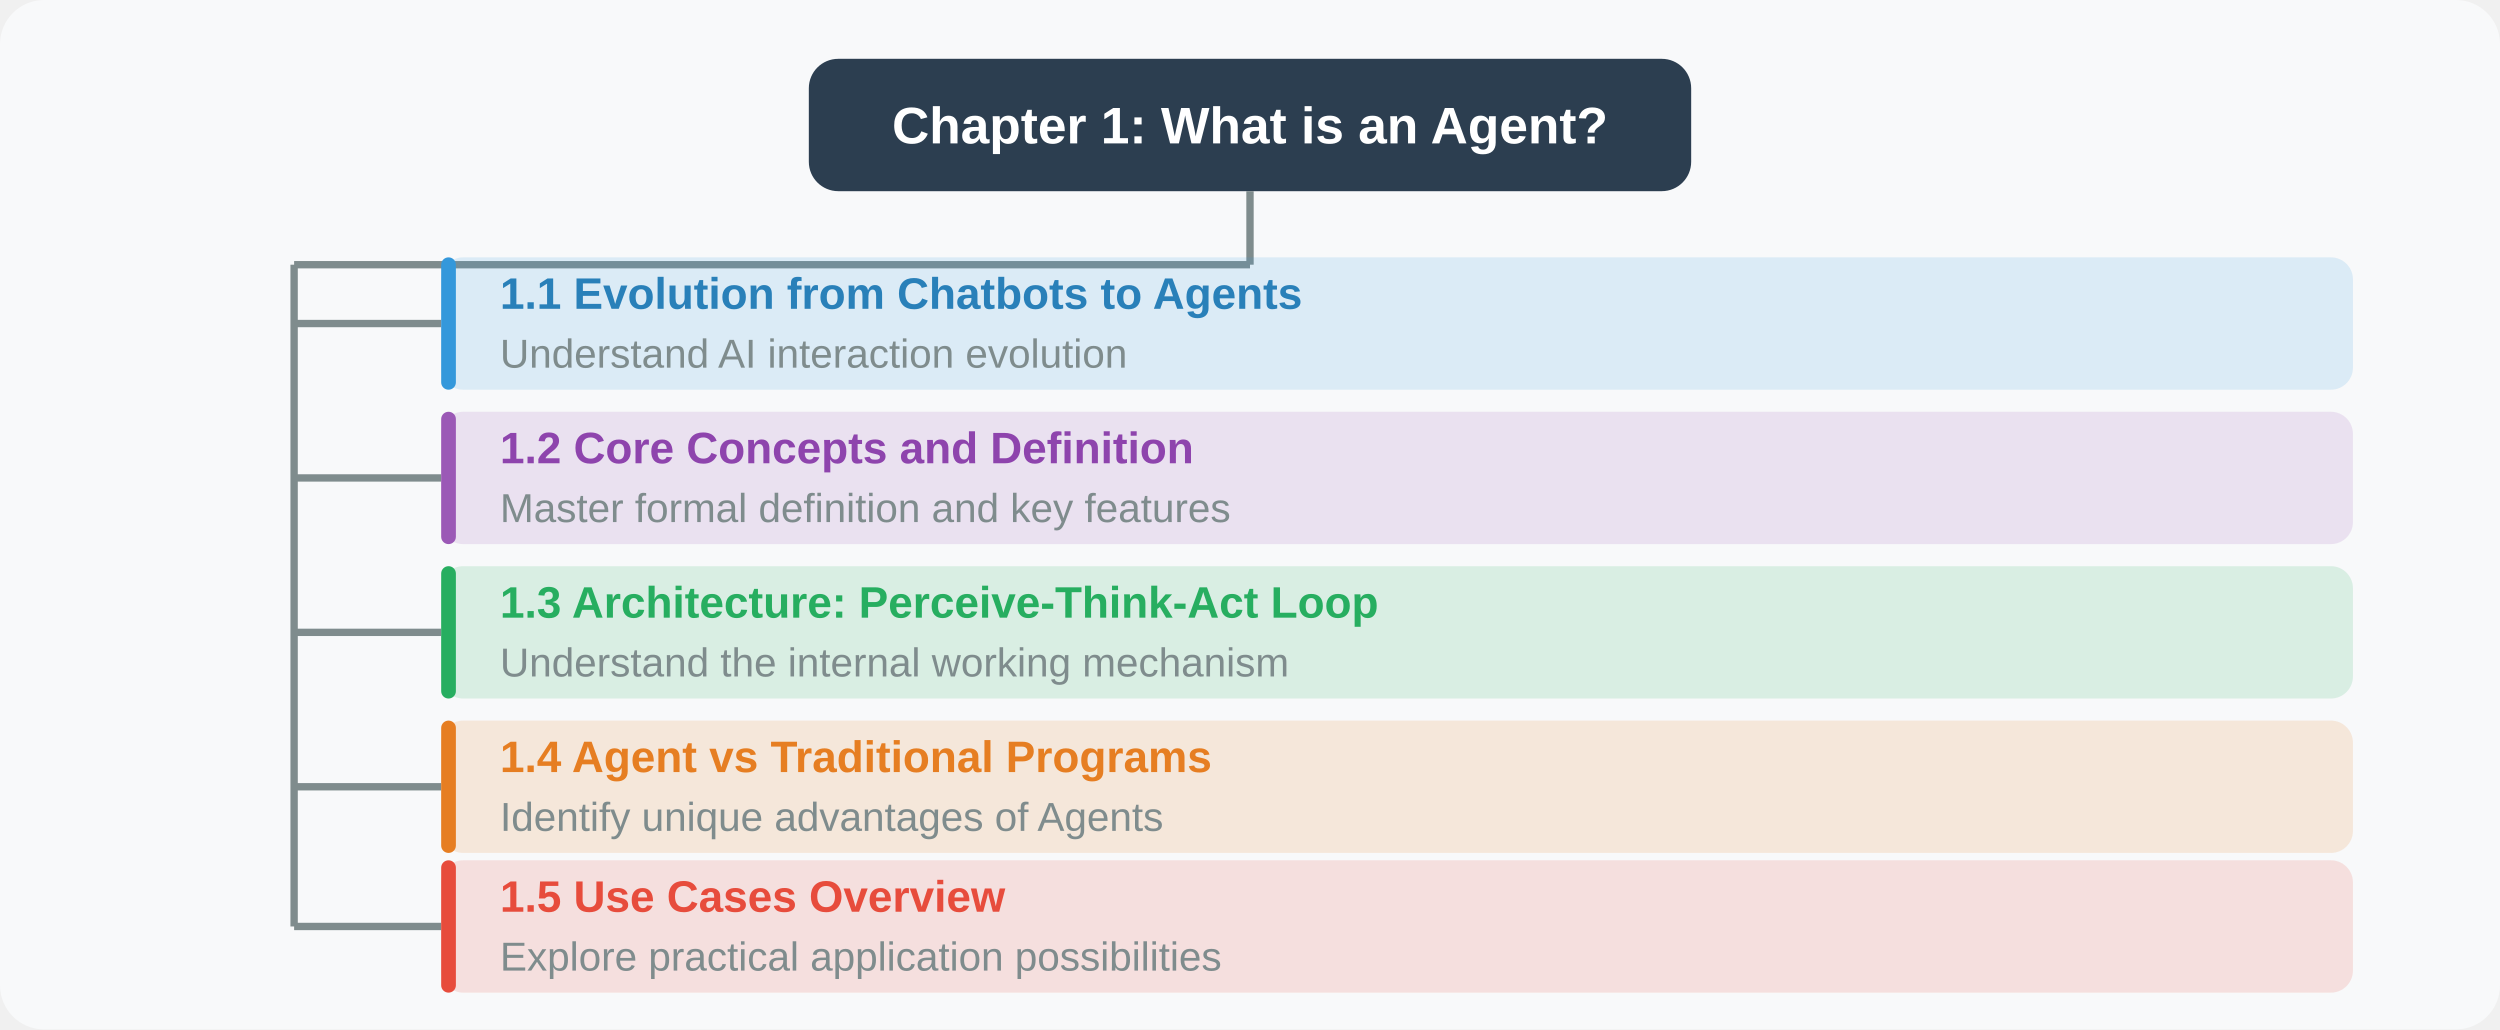
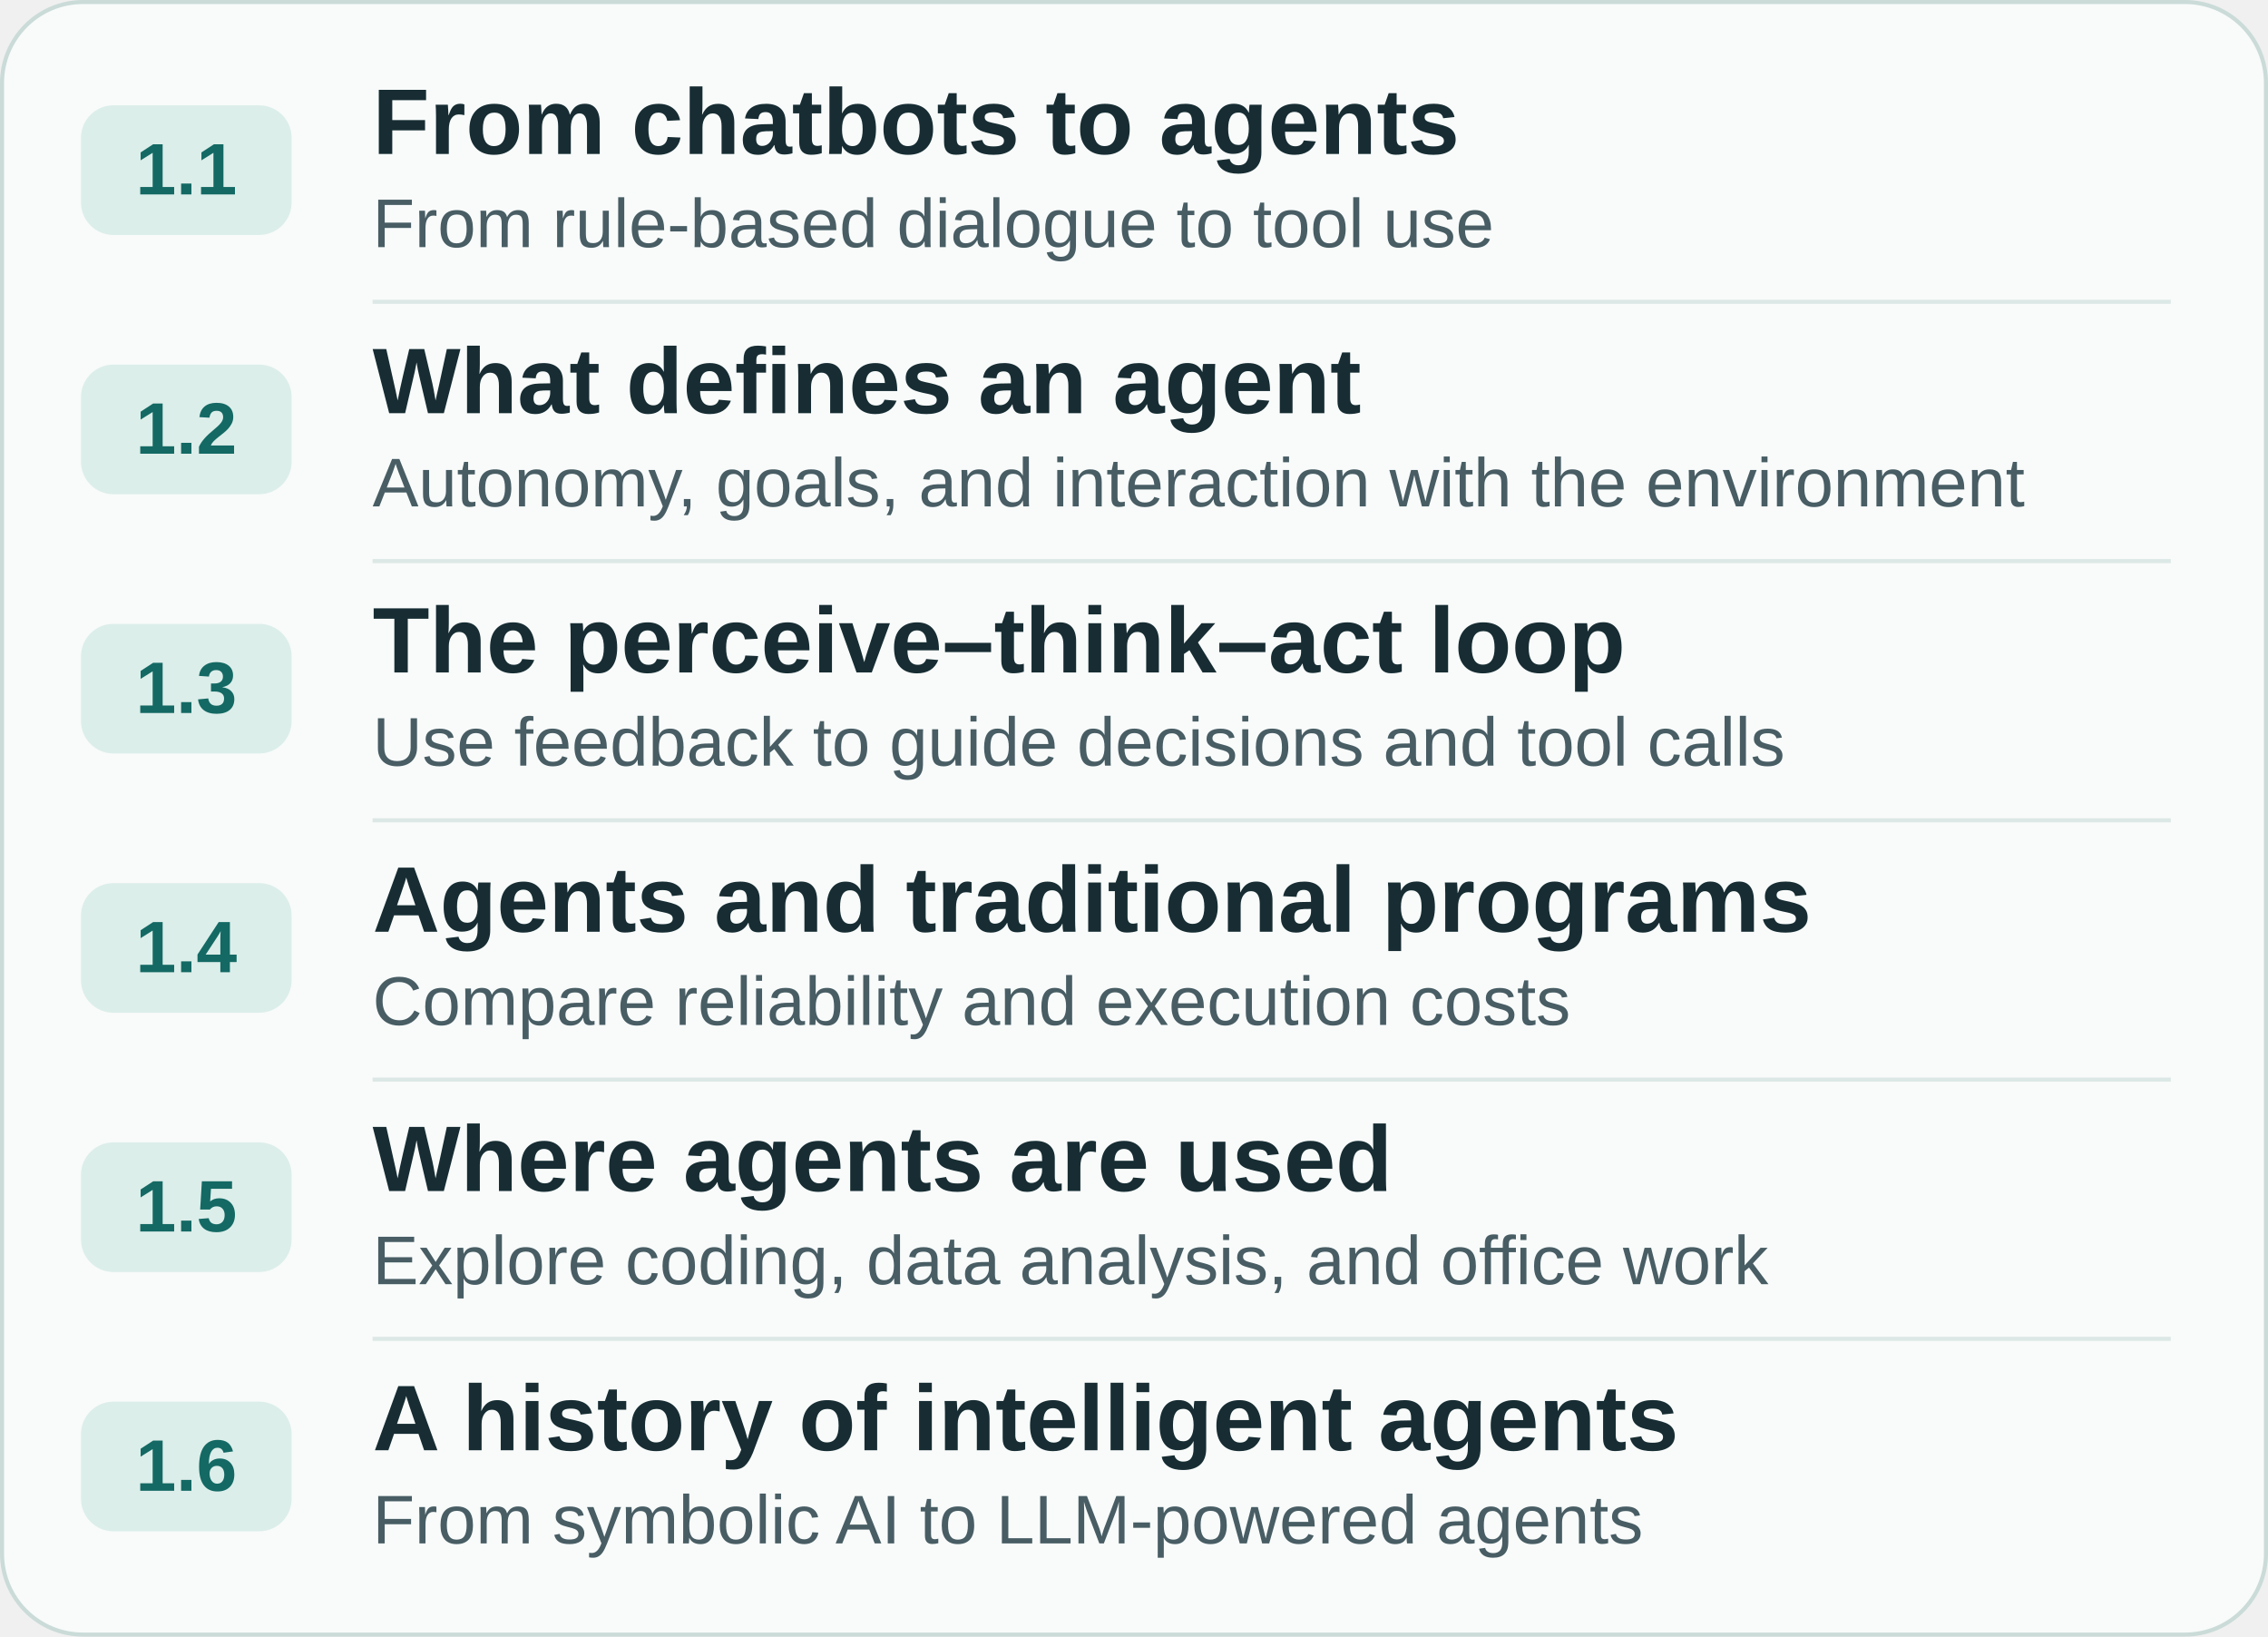
- <svg xmlns="http://www.w3.org/2000/svg" viewBox="0 0 680 280" width="680" height="280" font-family="Arial, 'PingFang SC', 'Microsoft YaHei', sans-serif">
-   <rect width="680" height="280" rx="12" fill="#f8f9fa" />
-   <rect x="220" y="16" width="240" height="36" rx="8" fill="#2c3e50" />
-   <text x="340" y="39" text-anchor="middle" font-size="14" font-weight="bold" fill="white">Chapter 1: What is an Agent?</text>
-   <line x1="340" y1="52" x2="340" y2="72" stroke="#7f8c8d" stroke-width="2" />
-   <line x1="80" y1="72" x2="80" y2="252" stroke="#7f8c8d" stroke-width="2" />
-   <line x1="80" y1="88" x2="120" y2="88" stroke="#7f8c8d" stroke-width="2" />
-   <line x1="80" y1="130" x2="120" y2="130" stroke="#7f8c8d" stroke-width="2" />
-   <line x1="80" y1="172" x2="120" y2="172" stroke="#7f8c8d" stroke-width="2" />
-   <line x1="80" y1="214" x2="120" y2="214" stroke="#7f8c8d" stroke-width="2" />
-   <line x1="80" y1="252" x2="120" y2="252" stroke="#7f8c8d" stroke-width="2" />
-   <line x1="340" y1="72" x2="80" y2="72" stroke="#7f8c8d" stroke-width="2" />
-   <rect x="120" y="70" width="520" height="36" rx="6" fill="#3498db" opacity="0.15" />
-   <rect x="120" y="70" width="4" height="36" rx="2" fill="#3498db" />
-   <text x="136" y="84" font-size="12" font-weight="bold" fill="#2980b9">1.1 Evolution from Chatbots to Agents</text>
-   <text x="136" y="100" font-size="11" fill="#7f8c8d">Understand AI interaction evolution</text>
-   <rect x="120" y="112" width="520" height="36" rx="6" fill="#9b59b6" opacity="0.15" />
-   <rect x="120" y="112" width="4" height="36" rx="2" fill="#9b59b6" />
-   <text x="136" y="126" font-size="12" font-weight="bold" fill="#8e44ad">1.2 Core Concepts and Definition</text>
-   <text x="136" y="142" font-size="11" fill="#7f8c8d">Master formal definition and key features</text>
-   <rect x="120" y="154" width="520" height="36" rx="6" fill="#27ae60" opacity="0.15" />
-   <rect x="120" y="154" width="4" height="36" rx="2" fill="#27ae60" />
-   <text x="136" y="168" font-size="12" font-weight="bold" fill="#27ae60">1.3 Architecture: Perceive-Think-Act Loop</text>
-   <text x="136" y="184" font-size="11" fill="#7f8c8d">Understand the internal working mechanism</text>
-   <rect x="120" y="196" width="520" height="36" rx="6" fill="#e67e22" opacity="0.15" />
-   <rect x="120" y="196" width="4" height="36" rx="2" fill="#e67e22" />
-   <text x="136" y="210" font-size="12" font-weight="bold" fill="#e67e22">1.4 Agent vs Traditional Programs</text>
-   <text x="136" y="226" font-size="11" fill="#7f8c8d">Identify unique advantages of Agents</text>
-   <rect x="120" y="234" width="520" height="36" rx="6" fill="#e74c3c" opacity="0.15" />
-   <rect x="120" y="234" width="4" height="36" rx="2" fill="#e74c3c" />
-   <text x="136" y="248" font-size="12" font-weight="bold" fill="#e74c3c">1.5 Use Cases Overview</text>
-   <text x="136" y="264" font-size="11" fill="#7f8c8d">Explore practical application possibilities</text>
+ <svg xmlns="http://www.w3.org/2000/svg" width="560" height="404" viewBox="0 0 560 404" role="img" aria-labelledby="title" lang="en">
+   <style>
+     text { font-family: system-ui, -apple-system, "Segoe UI", Arial, sans-serif; }
+     .number { font-size: 18px; font-weight: 650; fill: #146964; }
+     .topic { font-size: 23px; font-weight: 650; fill: #172d33; }
+     .detail { font-size: 17px; fill: #485d64; }
+   </style>
+   <rect x=".5" y=".5" width="559" height="403" rx="20" fill="#f8fbfa" stroke="#cadbd8" />
+   <path d="M92 74.5H536 M92 138.5H536 M92 202.5H536 M92 266.5H536 M92 330.5H536" fill="none" stroke="#dce8e5" />
+   <g transform="translate(0 10)">
+     <rect x="20" y="16" width="52" height="32" rx="8" fill="#dceeea" />
+     <text class="number" x="46" y="38" text-anchor="middle">1.1</text>
+     <text class="topic" x="92" y="28">From chatbots to agents</text>
+     <text class="detail" x="92" y="51">From rule-based dialogue to tool use</text>
+   </g>
+   <g transform="translate(0 74)">
+     <rect x="20" y="16" width="52" height="32" rx="8" fill="#dceeea" />
+     <text class="number" x="46" y="38" text-anchor="middle">1.2</text>
+     <text class="topic" x="92" y="28">What defines an agent</text>
+     <text class="detail" x="92" y="51">Autonomy, goals, and interaction with the environment</text>
+   </g>
+   <g transform="translate(0 138)">
+     <rect x="20" y="16" width="52" height="32" rx="8" fill="#dceeea" />
+     <text class="number" x="46" y="38" text-anchor="middle">1.3</text>
+     <text class="topic" x="92" y="28">The perceive–think–act loop</text>
+     <text class="detail" x="92" y="51">Use feedback to guide decisions and tool calls</text>
+   </g>
+   <g transform="translate(0 202)">
+     <rect x="20" y="16" width="52" height="32" rx="8" fill="#dceeea" />
+     <text class="number" x="46" y="38" text-anchor="middle">1.4</text>
+     <text class="topic" x="92" y="28">Agents and traditional programs</text>
+     <text class="detail" x="92" y="51">Compare reliability and execution costs</text>
+   </g>
+   <g transform="translate(0 266)">
+     <rect x="20" y="16" width="52" height="32" rx="8" fill="#dceeea" />
+     <text class="number" x="46" y="38" text-anchor="middle">1.5</text>
+     <text class="topic" x="92" y="28">Where agents are used</text>
+     <text class="detail" x="92" y="51">Explore coding, data analysis, and office work</text>
+   </g>
+   <g transform="translate(0 330)">
+     <rect x="20" y="16" width="52" height="32" rx="8" fill="#dceeea" />
+     <text class="number" x="46" y="38" text-anchor="middle">1.6</text>
+     <text class="topic" x="92" y="28">A history of intelligent agents</text>
+     <text class="detail" x="92" y="51">From symbolic AI to LLM-powered agents</text>
+   </g>
</svg>
